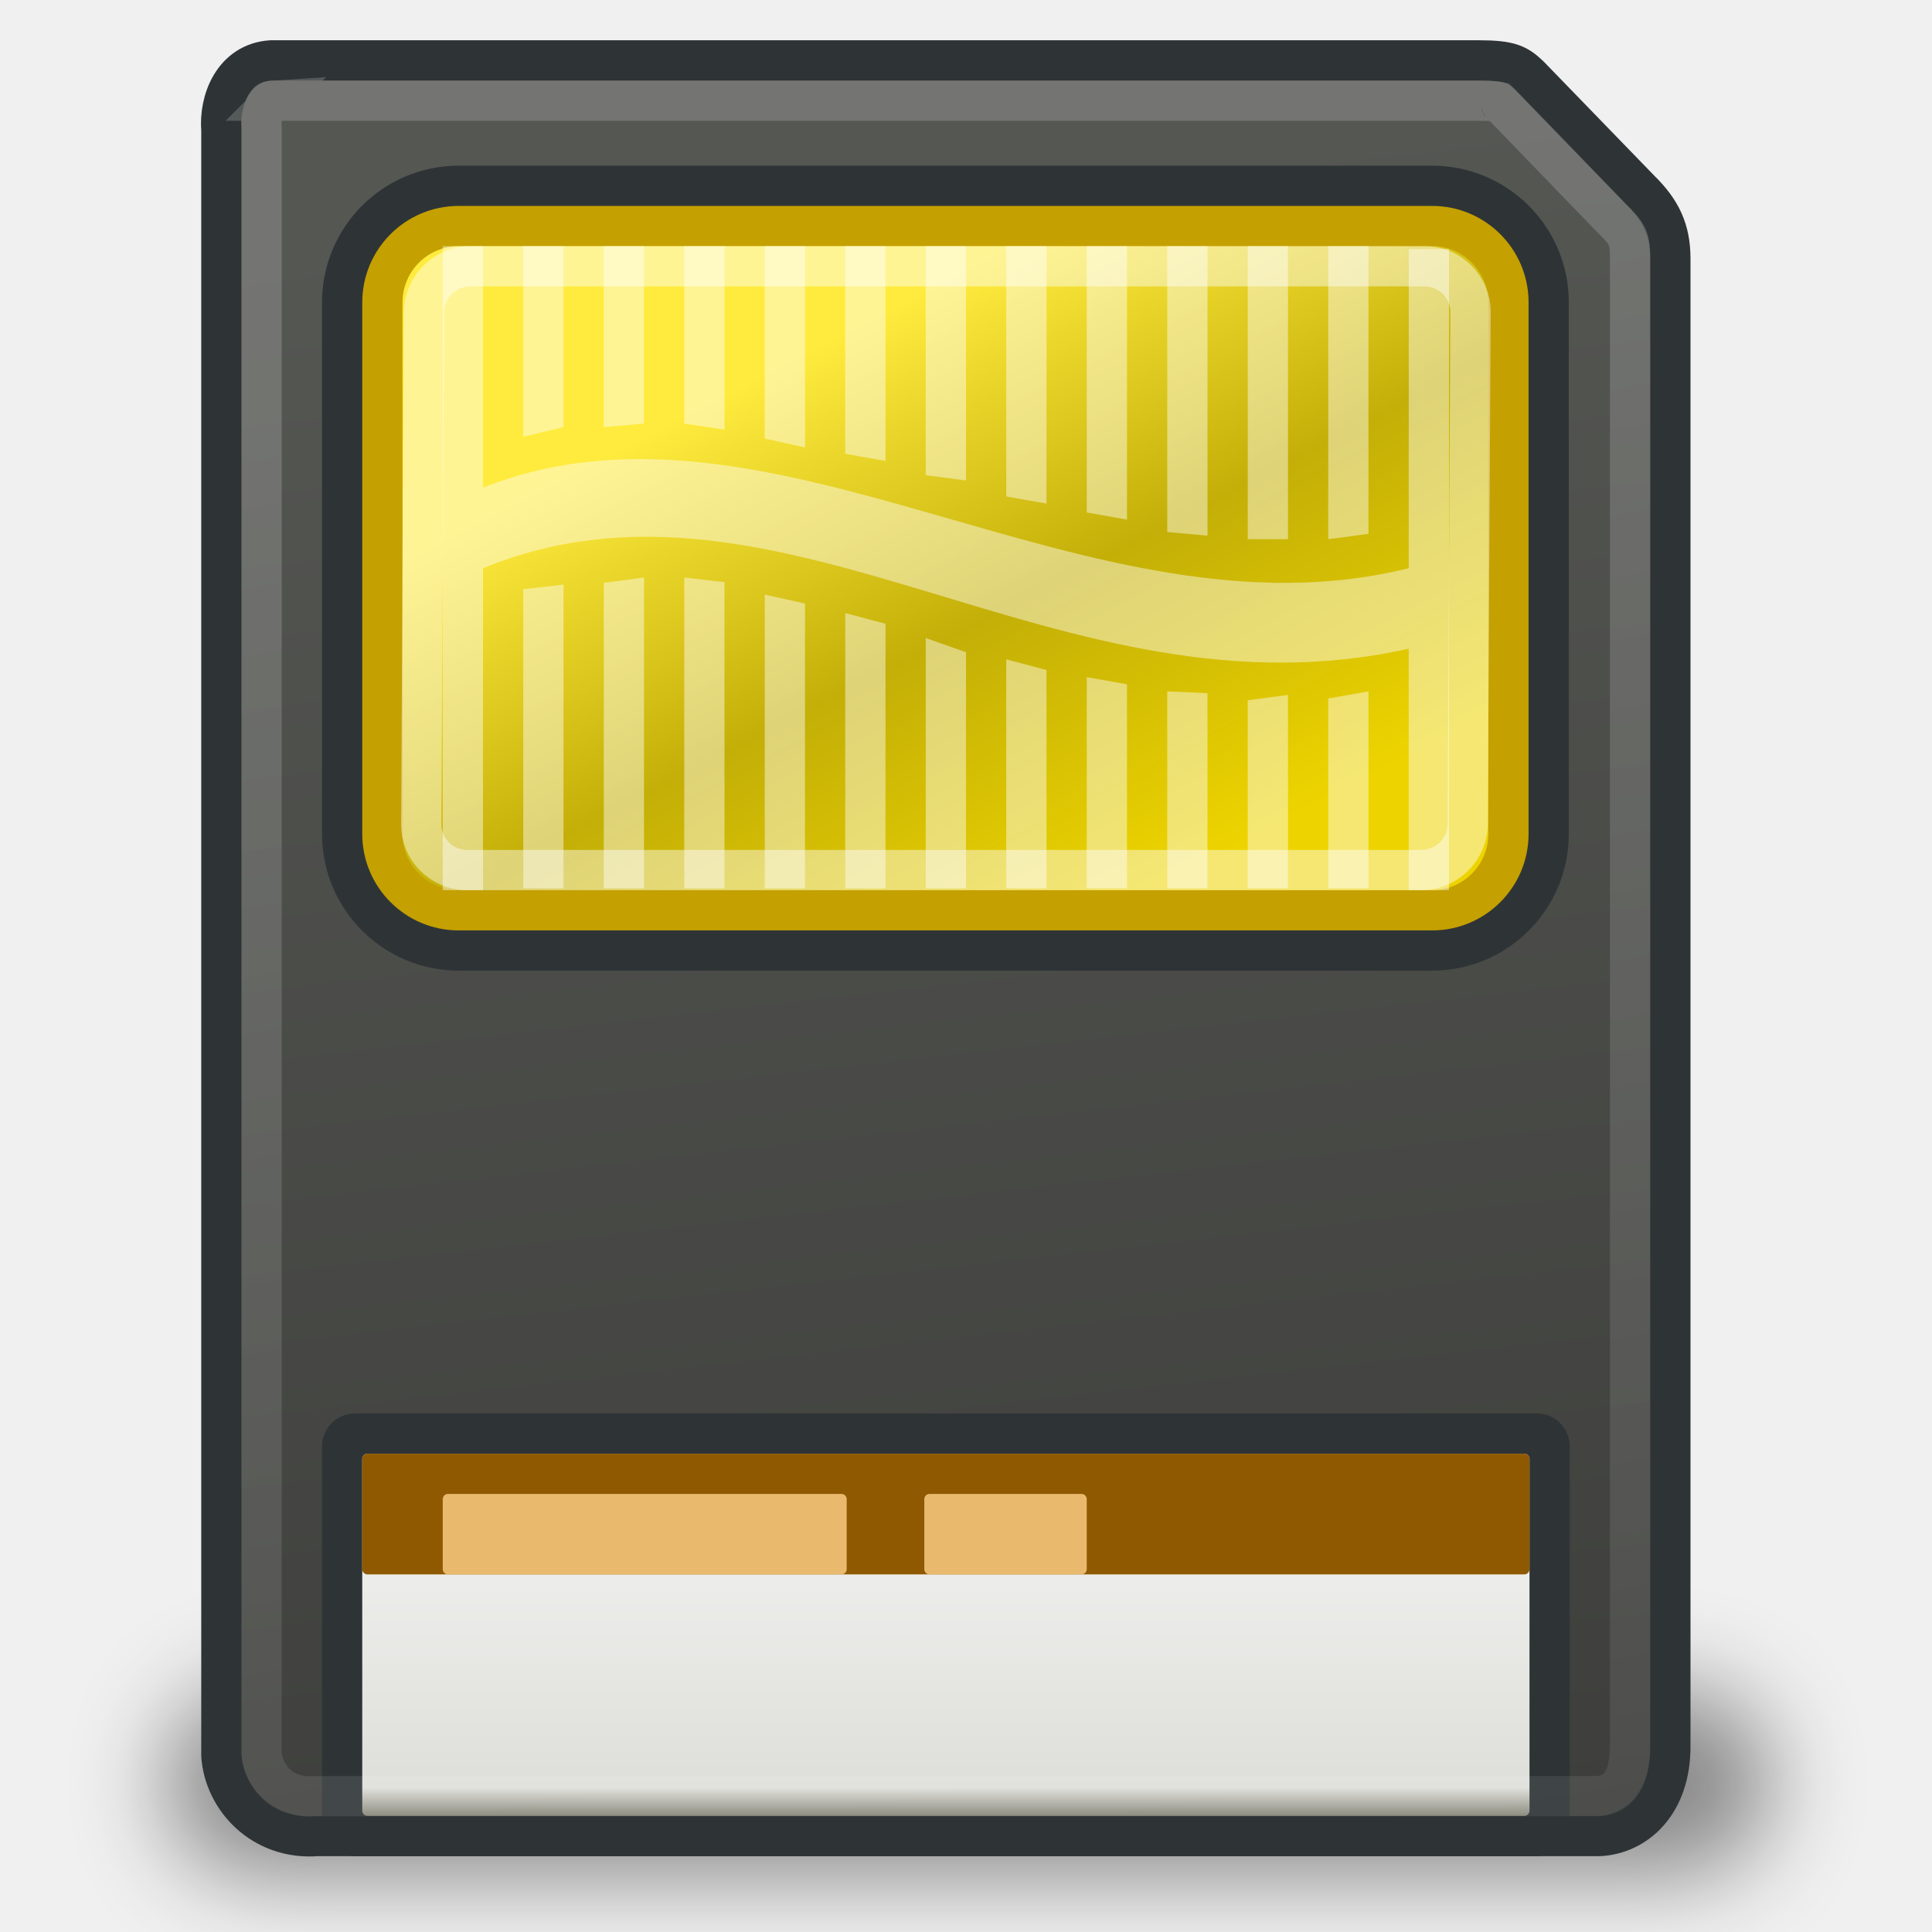
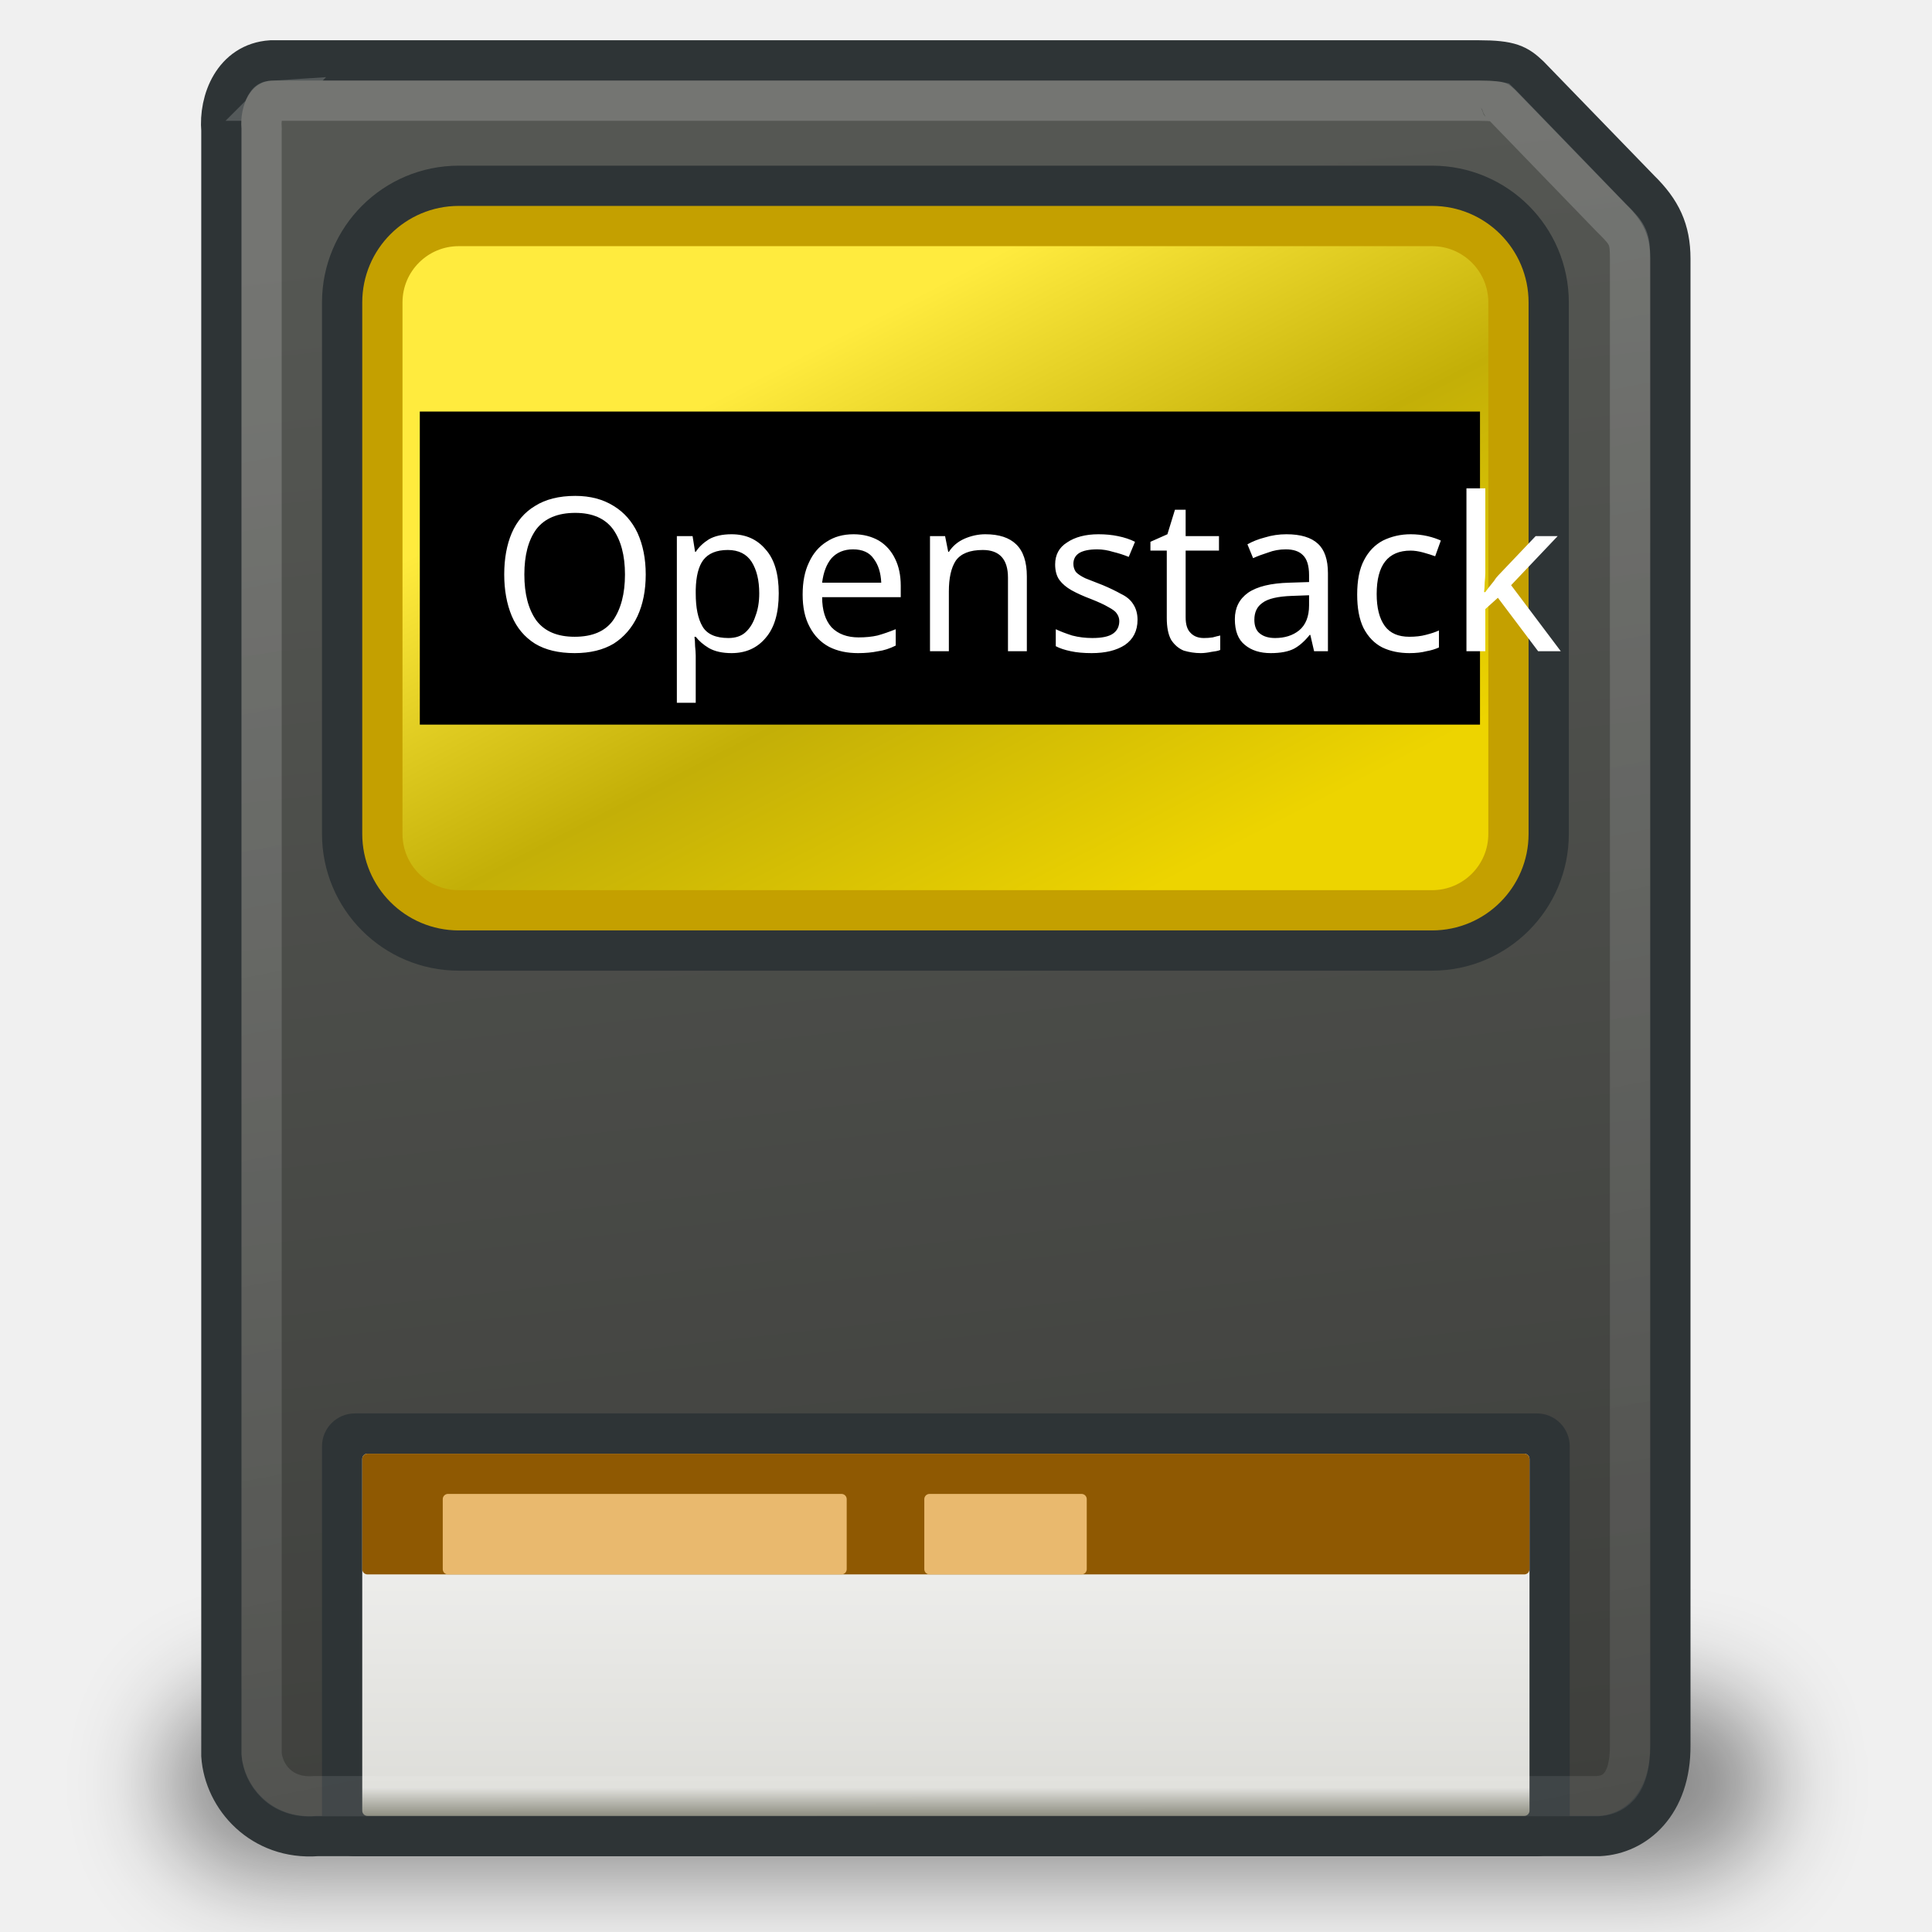
<svg xmlns="http://www.w3.org/2000/svg" xmlns:xlink="http://www.w3.org/1999/xlink" id="svg11300" viewBox="0 0 48 48" version="1.1">
  <defs id="defs3">
    <linearGradient id="linearGradient6105" y2="46.636" gradientUnits="userSpaceOnUse" x2="22.797" gradientTransform="matrix(1 0 0 0.934 0 1.558)" y1="39.68" x1="22.797">
      <stop id="stop6101" style="stop-color:#eeeeec" offset="0" />
      <stop id="stop6107" style="stop-color:#dededa" offset=".892" />
      <stop id="stop6103" style="stop-color:#838375" offset="1" />
    </linearGradient>
    <linearGradient id="linearGradient6202" y2="7.679" gradientUnits="userSpaceOnUse" x2="22.102" y1="21.741" x1="29.375">
      <stop id="stop6198" style="stop-color:#edd400" offset="0" />
      <stop id="stop6204" style="stop-color:#c3af07" offset=".5" />
      <stop id="stop6200" style="stop-color:#ffeb3e" offset="1" />
    </linearGradient>
    <linearGradient id="linearGradient6208" y2="47.007" gradientUnits="userSpaceOnUse" x2="26.444" gradientTransform="matrix(1 0 0 .98252 0 -.070767)" y1="4.608" x1="21.617">
      <stop id="stop6117" style="stop-color:#555753" offset="0" />
      <stop id="stop6119" style="stop-color:#3e3f3c" offset="1" />
    </linearGradient>
    <linearGradient id="linearGradient6216" y2="78.505" gradientUnits="userSpaceOnUse" x2="30.508" y1="8.678" x1="16.846">
      <stop id="stop6212" style="stop-color:white" offset="0" />
      <stop id="stop6214" style="stop-color:white;stop-opacity:0" offset="1" />
    </linearGradient>
    <filter id="filter5339" height="2.241" width="1.138" y="-.621" x="-.069">
      <feGaussianBlur id="feGaussianBlur5341" stdDeviation="1.189" />
    </filter>
  </defs>
  <g id="layer1">
    <rect id="rect4692" style="opacity:.434;color:#000000;filter:url(#filter5339);fill:#000000" transform="matrix(.96581 0 0 1 .82194 0)" rx="2.379" ry="2.298" height="4.596" width="41.366" y="41.99" x="3.359" />
    <path id="path4291" style="fill-rule:evenodd;color:black;stroke-dashoffset:.8;stroke:#2e3436;fill:url(#linearGradient6208)" d="m5.5 3.237v40.382c0.07 1.05 0.999 2.102 2.383 1.997h31.852c0.894-0.043 1.778-0.786 1.765-2.258v-36.93c0-0.716-0.231-1.198-0.756-1.713 0 0-2.749-2.836-2.749-2.836-0.288-0.271-0.464-0.379-1.26-0.379h-30c-0.937 0.061-1.298 1-1.235 1.737z" />
    <rect id="rect6089" style="fill-rule:evenodd;color:black;stroke-dashoffset:.8;stroke:#2e3436;stroke-width:3;fill:#edd400" rx="1.897" ry="1.897" height="17" width="27.977" y="5.616" x="9.5" />
    <rect id="rect4293" style="fill-rule:evenodd;color:black;stroke-dashoffset:.8;stroke:#c4a000;fill:url(#linearGradient6202)" rx="1.897" ry="1.897" height="17" width="27.977" y="5.616" x="9.5" />
-     <rect id="rect4295" style="opacity:.449;color:black;stroke-dashoffset:.8;stroke:white;fill:none" transform="matrix(1 0 -.0055327 .99998 0 0)" rx="1.146" ry="1.146" height="15" width="26" y="6.616" x="10.578" />
-     <path id="path6043" style="opacity:.449;fill-rule:evenodd;color:black;fill:white" d="m12 6.116v6c7.205-2.86 15.058 3.978 23 2v-7.928h1v15.928h-1v-6c-8.663 1.941-15.554-5.046-23-2v8h-1v-16l1 0z" />
-     <path id="path6045" style="opacity:.449;fill-rule:evenodd;color:black;fill:white" d="m13 6.116v4.735l1-0.239v-4.496h-1z" />
-     <path id="path6047" style="opacity:.449;fill-rule:evenodd;color:black;fill:white" d="m15 10.612v-4.496h1v4.407l-1 0.089z" />
-     <path id="path6049" style="opacity:.449;fill-rule:evenodd;color:black;fill:white" d="m17 10.523v-4.407h1v4.558l-1-0.151z" />
-     <path id="path6051" style="opacity:.449;fill-rule:evenodd;color:black;fill:white" d="m19 10.895v-4.779h1v5l-1-0.221z" />
-     <path id="path6053" style="opacity:.449;fill-rule:evenodd;color:black;fill:white" d="m21 11.275v-5.159h1v5.335l-1-0.176z" />
-     <path id="path6055" style="opacity:.449;fill-rule:evenodd;color:black;fill:white" d="m23 11.805v-5.689h1v5.822l-1-0.133z" />
-     <path id="path6057" style="opacity:.449;fill-rule:evenodd;color:black;fill:white" d="m25 12.335v-6.219h1v6.396l-1-0.177z" />
-     <path id="path6059" style="opacity:.449;fill-rule:evenodd;color:black;fill:white" d="m27 12.733v-6.617h1v6.794l-1-0.177z" />
-     <path id="path6061" style="opacity:.449;fill-rule:evenodd;color:black;fill:white" d="m29 13.219v-7.103h1v7.192l-1-0.089z" />
-     <path id="path6063" style="opacity:.449;fill-rule:evenodd;color:black;fill:white" d="m31 13.396v-7.28h1v7.28h-1z" />
-     <path id="path6065" style="opacity:.449;fill-rule:evenodd;color:black;fill:white" d="m33 13.396v-7.28h1v7.147l-1 0.133z" />
-     <path id="path6067" style="opacity:.449;fill-rule:evenodd;color:black;fill:white" d="m13 22.07v-7.431l1-0.114v7.545h-1z" />
-     <path id="path6069" style="opacity:.449;fill-rule:evenodd;color:black;fill:white" d="m15 14.481v7.589h1v-7.722l-1 0.133z" />
-     <path id="path6071" style="opacity:.449;fill-rule:evenodd;color:black;fill:white" d="m17 14.348v7.722h1v-7.607l-1-0.115z" />
-     <path id="path6073" style="opacity:.449;fill-rule:evenodd;color:black;fill:white" d="m19 14.772v7.298h1v-7.077l-1-0.221z" />
-     <path id="path6075" style="opacity:.449;fill-rule:evenodd;color:black;fill:white" d="m21 15.232v6.838h1v-6.573l-1-0.265z" />
-     <path id="path6077" style="opacity:.449;fill-rule:evenodd;color:black;fill:white" d="m23 15.851v6.219h1v-5.865l-1-0.354z" />
-     <path id="path6079" style="opacity:.449;fill-rule:evenodd;color:black;fill:white" d="m25 16.381v5.689h1v-5.424l-1-0.265z" />
-     <path id="path6081" style="opacity:.449;fill-rule:evenodd;color:black;fill:white" d="m27 16.823v5.247h1v-5.07l-1-0.177z" />
-     <path id="path6083" style="opacity:.449;fill-rule:evenodd;color:black;fill:white" d="m29 17.177v4.893h1v-4.849l-1-0.044z" />
-     <path id="path6085" style="opacity:.449;fill-rule:evenodd;color:black;fill:white" d="m31 17.398v4.672h1v-4.805l-1 0.133z" />
-     <path id="path6087" style="opacity:.449;fill-rule:evenodd;color:black;fill:white" d="m33 17.354v4.716h1v-4.893l-1 0.177z" />
    <rect id="rect6095" style="fill-rule:evenodd;color:black;fill:#2e3436" rx=".817" ry=".817" height="11" width="31" y="35.116" x="8" />
    <rect id="rect6097" style="fill-rule:evenodd;color:black;fill:url(#linearGradient6105)" rx=".13" ry=".13" height="9" width="29" y="36.116" x="9" />
    <rect id="rect6109" style="fill-rule:evenodd;color:black;fill:#8f5902" rx=".13" ry=".13" height="3" width="29" y="36.116" x="9" />
    <rect id="rect6111" style="fill-rule:evenodd;color:black;fill:#e9b96e" rx=".13" ry=".13" height="2" width="10.036" y="37.116" x="11" />
    <rect id="rect6113" style="fill-rule:evenodd;color:black;fill:#e9b96e" rx=".13" ry=".13" height="2" width="4.036" y="37.116" x="22.964" />
    <path id="path6206" style="opacity:.18;color:black;stroke-dashoffset:.8;stroke:url(#linearGradient6216);fill:none" d="m6.812 2.5c-0.141 0.009-0.147 0.006-0.219 0.125-0.072 0.119-0.108 0.367-0.094 0.531 0.002 0.031 0.002 0.063 0 0.094v40.312c0.034 0.514 0.465 1.127 1.312 1.063 0.021-0.001 0.042-0.001 0.062 0h31.813c0.354-0.017 0.822-0.207 0.812-1.281v-36.906c0-0.508-0.035-0.605-0.438-1-0.01-0.01-0.021-0.021-0.031-0.031 0 0-2.658-2.75-2.719-2.812-0.059-0.056-0.029-0.028-0.031-0.031s-0.031-0.031-0.031-0.031c0 0-0.146-0.031-0.5-0.031h-29.938z" xlink:href="#path4291" />
+     <rect style="fill:#000000;fill-opacity:1;stroke:none;stroke-width:1.522;stroke-linejoin:round;stroke-miterlimit:4;stroke-dasharray:none;stroke-dashoffset:0;stroke-opacity:1" id="rect949" width="26.34" height="7.778" x="10.43" y="10.225" ry="0" />
+     <text xml:space="preserve" style="font-style:normal;font-weight:normal;font-size:40px;line-height:25px;font-family:sans-serif;letter-spacing:0px;word-spacing:0px;fill:#ffffff;fill-opacity:1;stroke:none;stroke-width:1px;stroke-linecap:butt;stroke-linejoin:miter;stroke-opacity:1;" x="12.198" y="16.18" id="text939">
+       <tspan x="12.198" y="16.18" style="font-style:normal;font-variant:normal;font-weight:normal;font-stretch:normal;font-size:5.333px;line-height:0px;font-family:Carlito;-inkscape-font-specification:Carlito;fill:#ffffff;fill-opacity:1;" id="tspan945">Openstack</tspan>
+     </text>
  </g>
</svg>
